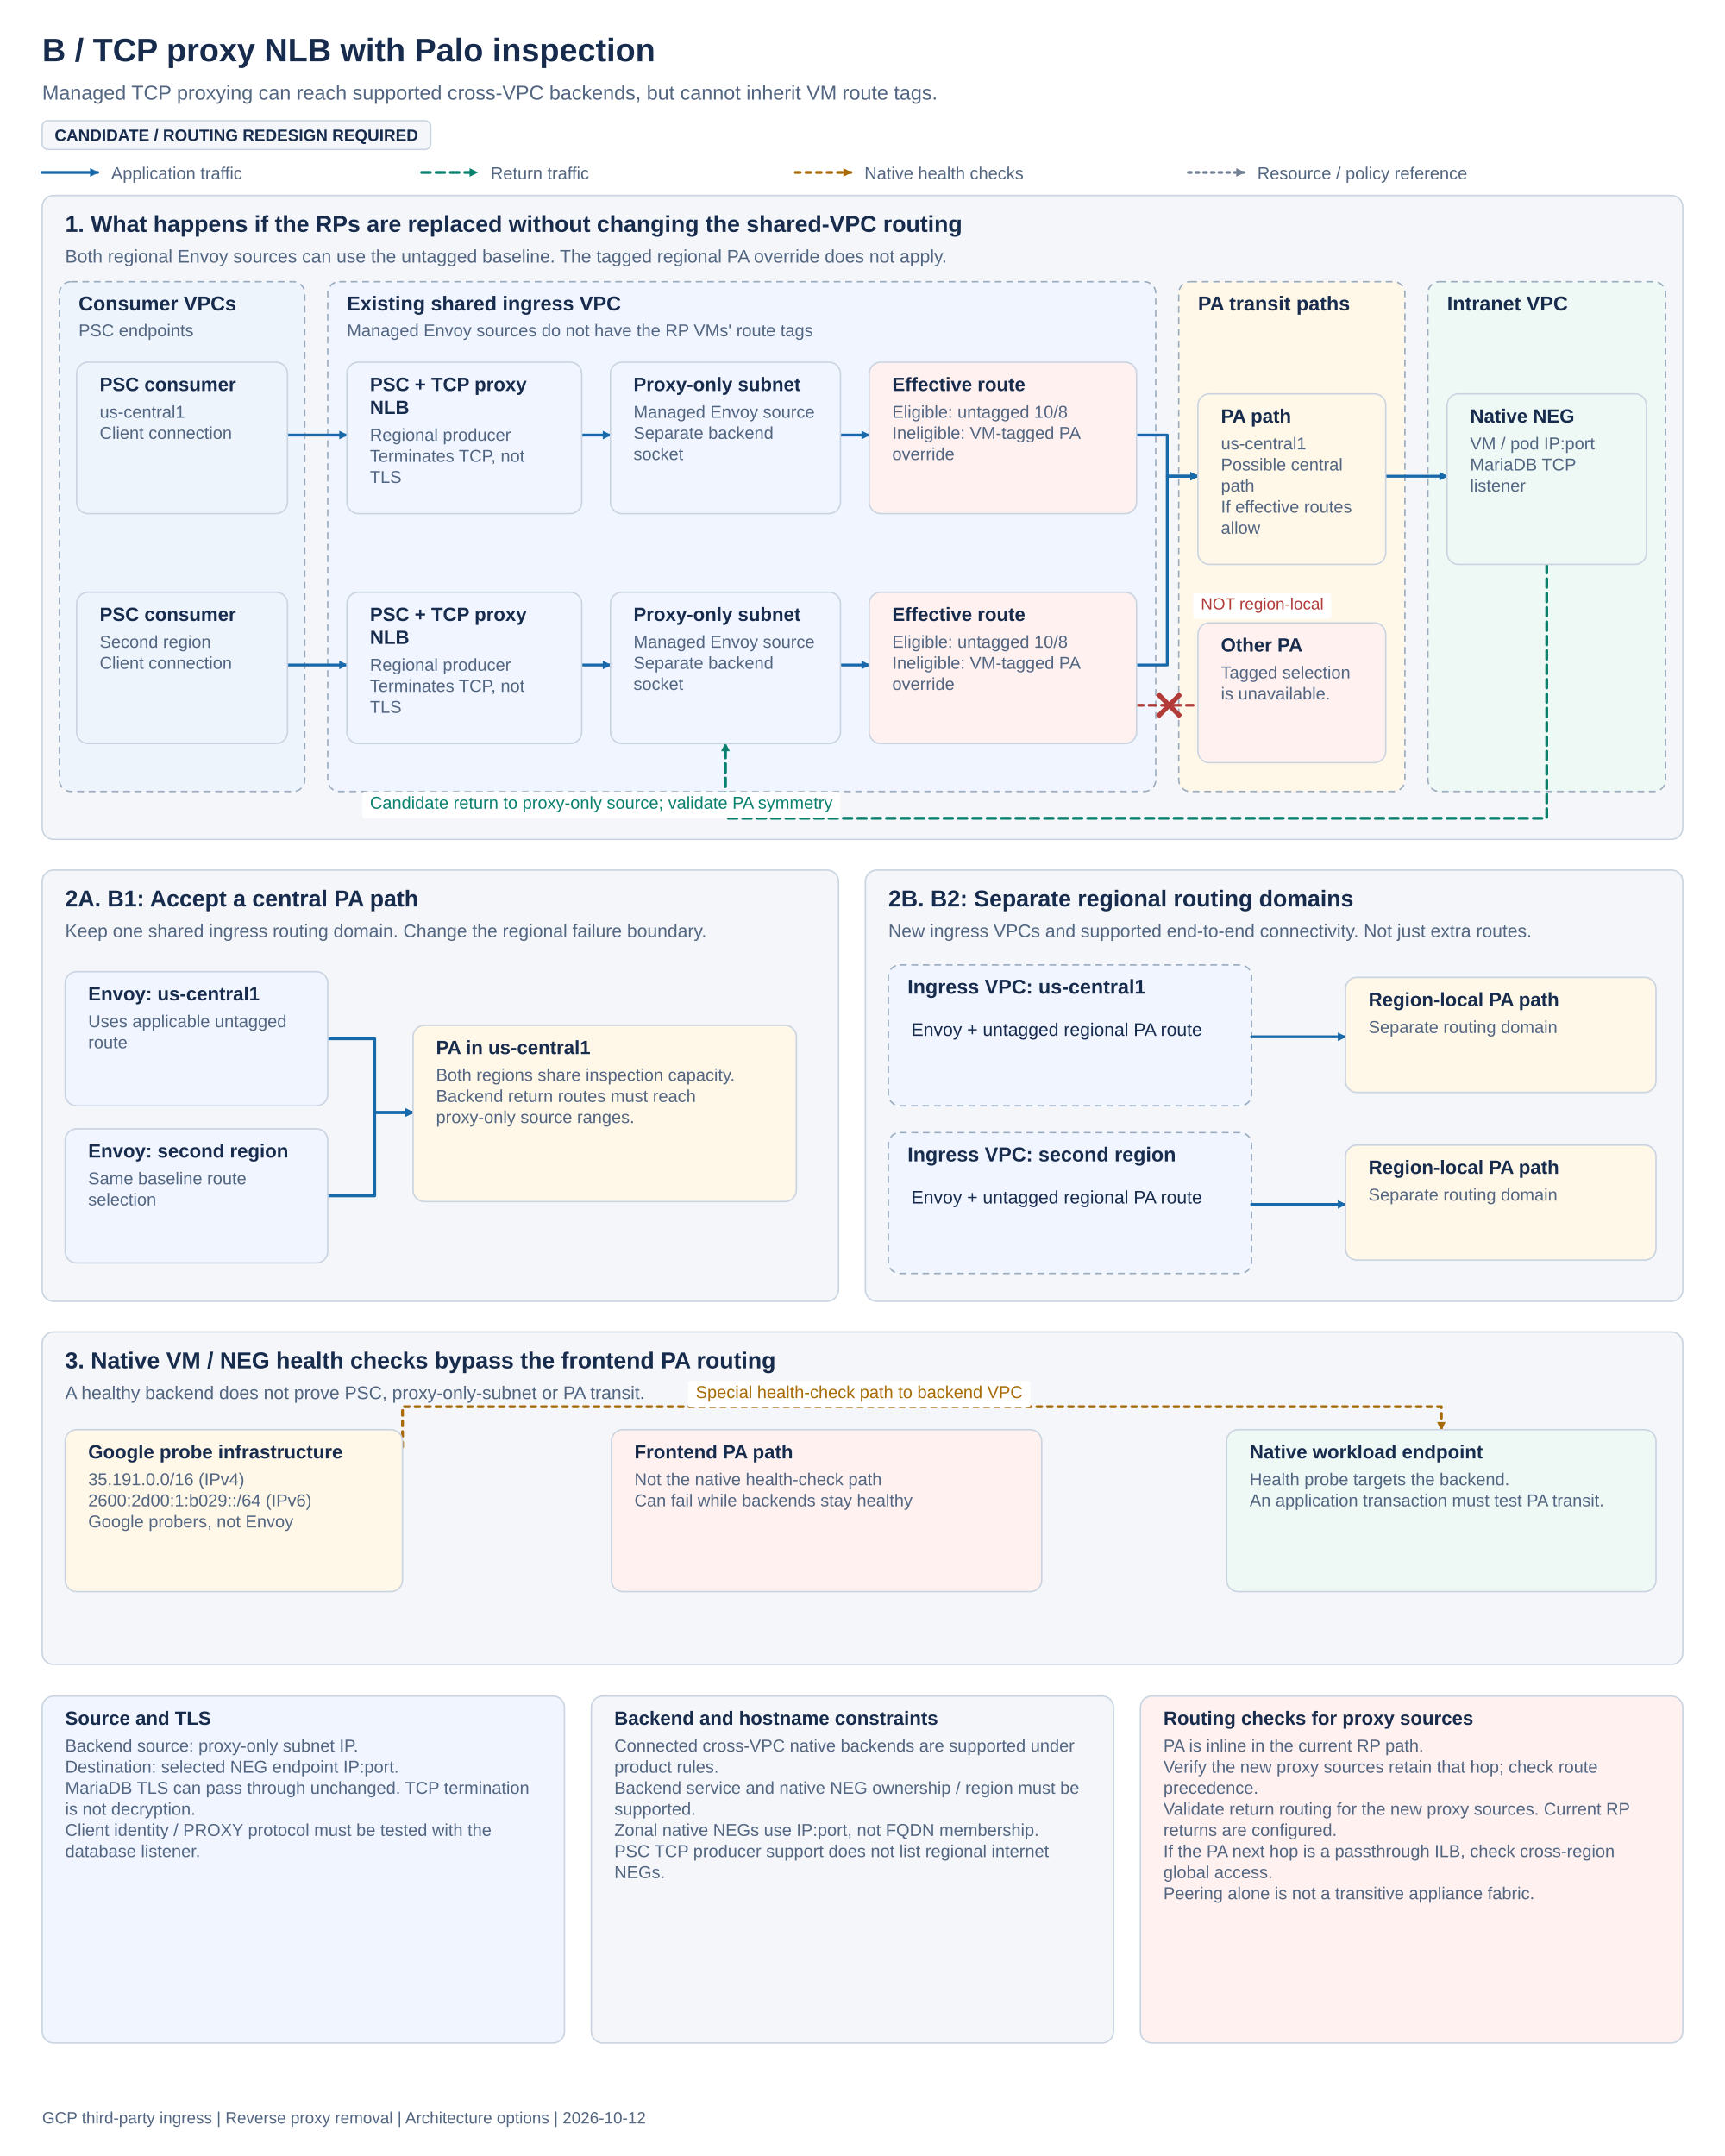
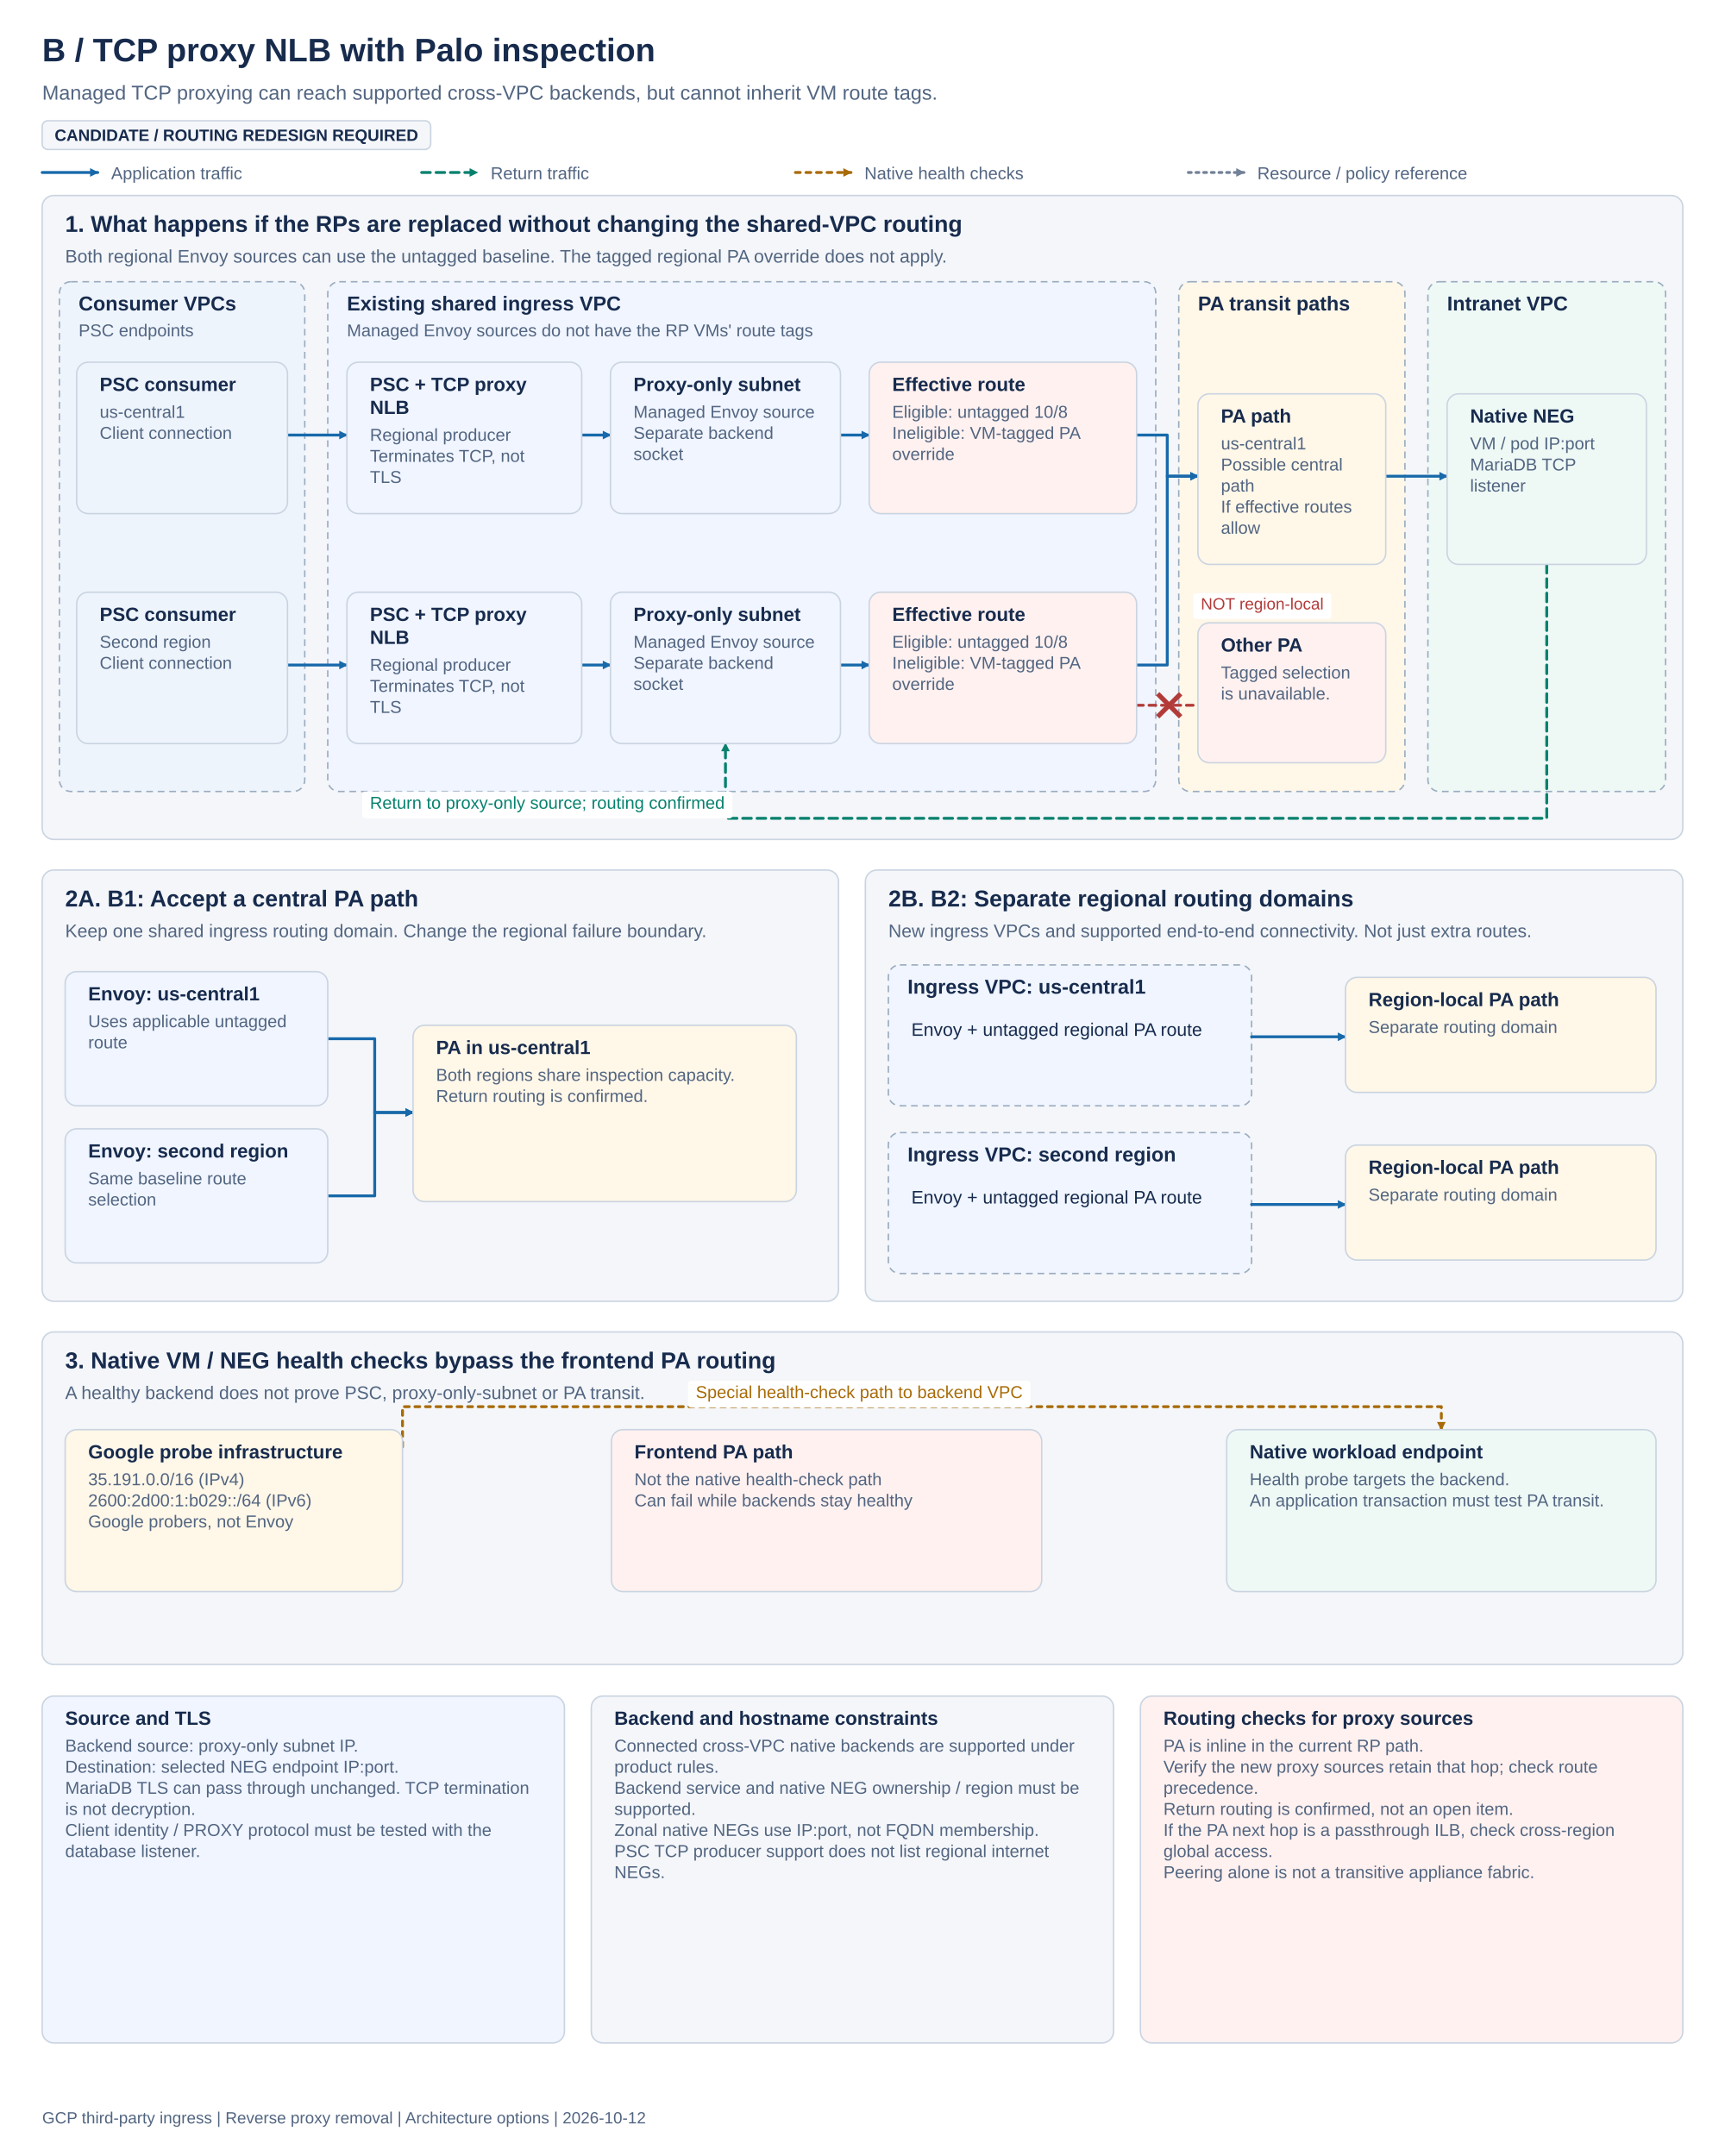
<svg xmlns="http://www.w3.org/2000/svg" width="1800" height="2250" viewBox="0 0 1800 2250" role="img" aria-labelledby="title desc">
  <defs>
    <marker id="ink" markerWidth="9" markerHeight="9" refX="8" refY="4.5" orient="auto" markerUnits="userSpaceOnUse">
      <path d="M 0,0 L 9,4.5 L 0,9 Z" fill="#172b4d" />
    </marker>
    <marker id="ink-start" markerWidth="9" markerHeight="9" refX="1" refY="4.5" orient="auto" markerUnits="userSpaceOnUse">
      <path d="M 9,0 L 0,4.5 L 9,9 Z" fill="#172b4d" />
    </marker>
    <marker id="muted" markerWidth="9" markerHeight="9" refX="8" refY="4.5" orient="auto" markerUnits="userSpaceOnUse">
      <path d="M 0,0 L 9,4.5 L 0,9 Z" fill="#526581" />
    </marker>
    <marker id="muted-start" markerWidth="9" markerHeight="9" refX="1" refY="4.5" orient="auto" markerUnits="userSpaceOnUse">
      <path d="M 9,0 L 0,4.5 L 9,9 Z" fill="#526581" />
    </marker>
    <marker id="data" markerWidth="9" markerHeight="9" refX="8" refY="4.5" orient="auto" markerUnits="userSpaceOnUse">
      <path d="M 0,0 L 9,4.5 L 0,9 Z" fill="#1769aa" />
    </marker>
    <marker id="data-start" markerWidth="9" markerHeight="9" refX="1" refY="4.5" orient="auto" markerUnits="userSpaceOnUse">
      <path d="M 9,0 L 0,4.5 L 9,9 Z" fill="#1769aa" />
    </marker>
    <marker id="return" markerWidth="9" markerHeight="9" refX="8" refY="4.5" orient="auto" markerUnits="userSpaceOnUse">
      <path d="M 0,0 L 9,4.5 L 0,9 Z" fill="#07816e" />
    </marker>
    <marker id="return-start" markerWidth="9" markerHeight="9" refX="1" refY="4.5" orient="auto" markerUnits="userSpaceOnUse">
      <path d="M 9,0 L 0,4.5 L 9,9 Z" fill="#07816e" />
    </marker>
    <marker id="health" markerWidth="9" markerHeight="9" refX="8" refY="4.5" orient="auto" markerUnits="userSpaceOnUse">
      <path d="M 0,0 L 9,4.5 L 0,9 Z" fill="#a86b08" />
    </marker>
    <marker id="health-start" markerWidth="9" markerHeight="9" refX="1" refY="4.5" orient="auto" markerUnits="userSpaceOnUse">
      <path d="M 9,0 L 0,4.5 L 9,9 Z" fill="#a86b08" />
    </marker>
    <marker id="inspect" markerWidth="9" markerHeight="9" refX="8" refY="4.5" orient="auto" markerUnits="userSpaceOnUse">
      <path d="M 0,0 L 9,4.5 L 0,9 Z" fill="#7454b1" />
    </marker>
    <marker id="inspect-start" markerWidth="9" markerHeight="9" refX="1" refY="4.5" orient="auto" markerUnits="userSpaceOnUse">
      <path d="M 9,0 L 0,4.5 L 9,9 Z" fill="#7454b1" />
    </marker>
    <marker id="risk" markerWidth="9" markerHeight="9" refX="8" refY="4.5" orient="auto" markerUnits="userSpaceOnUse">
      <path d="M 0,0 L 9,4.5 L 0,9 Z" fill="#b23b39" />
    </marker>
    <marker id="risk-start" markerWidth="9" markerHeight="9" refX="1" refY="4.5" orient="auto" markerUnits="userSpaceOnUse">
      <path d="M 9,0 L 0,4.5 L 9,9 Z" fill="#b23b39" />
    </marker>
    <marker id="control" markerWidth="9" markerHeight="9" refX="8" refY="4.5" orient="auto" markerUnits="userSpaceOnUse">
      <path d="M 0,0 L 9,4.5 L 0,9 Z" fill="#738197" />
    </marker>
    <marker id="control-start" markerWidth="9" markerHeight="9" refX="1" refY="4.5" orient="auto" markerUnits="userSpaceOnUse">
      <path d="M 9,0 L 0,4.5 L 9,9 Z" fill="#738197" />
    </marker>
  </defs>
  <rect width="1800" height="2250" fill="#ffffff" />
  <g font-family="Liberation Sans, Arial, sans-serif">
    <rect x="44" y="204" width="1712" height="672" rx="12" fill="#f4f6f9" stroke="#cad4e1" stroke-width="1.5" />
    <rect x="62" y="294" width="256" height="532" rx="12" fill="#eef4fc" stroke="#9bacbf" stroke-width="1.5" stroke-dasharray="7 5" />
    <rect x="342" y="294" width="864" height="532" rx="12" fill="#f0f5ff" stroke="#9bacbf" stroke-width="1.5" stroke-dasharray="7 5" />
    <rect x="1230" y="294" width="236" height="532" rx="12" fill="#fff7e8" stroke="#9bacbf" stroke-width="1.5" stroke-dasharray="7 5" />
    <rect x="1490" y="294" width="248" height="532" rx="12" fill="#eef8f5" stroke="#9bacbf" stroke-width="1.5" stroke-dasharray="7 5" />
    <rect x="44" y="908" width="831" height="450" rx="12" fill="#f4f6f9" stroke="#cad4e1" stroke-width="1.5" />
    <rect x="903" y="908" width="853" height="450" rx="12" fill="#f4f6f9" stroke="#cad4e1" stroke-width="1.5" />
    <rect x="927" y="1007" width="379" height="147" rx="12" fill="#f0f5ff" stroke="#9bacbf" stroke-width="1.5" stroke-dasharray="7 5" />
    <rect x="927" y="1182" width="379" height="147" rx="12" fill="#f0f5ff" stroke="#9bacbf" stroke-width="1.5" stroke-dasharray="7 5" />
    <rect x="44" y="1390" width="1712" height="347" rx="12" fill="#f4f6f9" stroke="#cad4e1" stroke-width="1.5" />
    <path d="M 44,180 L 102,180" fill="none" stroke="#1769aa" stroke-width="3" stroke-linejoin="round" stroke-linecap="round" marker-end="url(#data)" />
    <path d="M 440,180 L 498,180" fill="none" stroke="#07816e" stroke-width="3" stroke-linejoin="round" stroke-linecap="round" stroke-dasharray="9 6" marker-end="url(#return)" />
    <path d="M 830,180 L 888,180" fill="none" stroke="#a86b08" stroke-width="3" stroke-linejoin="round" stroke-linecap="round" stroke-dasharray="5 6" marker-end="url(#health)" />
    <path d="M 1240,180 L 1298,180" fill="none" stroke="#738197" stroke-width="3" stroke-linejoin="round" stroke-linecap="round" stroke-dasharray="3 5" marker-end="url(#control)" />
    <path d="M 300,454 L 362,454" fill="none" stroke="#1769aa" stroke-width="3" stroke-linejoin="round" stroke-linecap="round" marker-end="url(#data)" />
    <path d="M 607,454 L 637,454" fill="none" stroke="#1769aa" stroke-width="3" stroke-linejoin="round" stroke-linecap="round" marker-end="url(#data)" />
    <path d="M 877,454 L 907,454" fill="none" stroke="#1769aa" stroke-width="3" stroke-linejoin="round" stroke-linecap="round" marker-end="url(#data)" />
    <path d="M 1186,454 L 1218,454 L 1218,497 L 1250,497" fill="none" stroke="#1769aa" stroke-width="3" stroke-linejoin="round" stroke-linecap="round" marker-end="url(#data)" />
    <path d="M 300,694 L 362,694" fill="none" stroke="#1769aa" stroke-width="3" stroke-linejoin="round" stroke-linecap="round" marker-end="url(#data)" />
    <path d="M 607,694 L 637,694" fill="none" stroke="#1769aa" stroke-width="3" stroke-linejoin="round" stroke-linecap="round" marker-end="url(#data)" />
    <path d="M 877,694 L 907,694" fill="none" stroke="#1769aa" stroke-width="3" stroke-linejoin="round" stroke-linecap="round" marker-end="url(#data)" />
    <path d="M 1186,694 L 1218,694 L 1218,497 L 1250,497" fill="none" stroke="#1769aa" stroke-width="3" stroke-linejoin="round" stroke-linecap="round" marker-end="url(#data)" />
    <path d="M 1446,497 L 1510,497" fill="none" stroke="#1769aa" stroke-width="3" stroke-linejoin="round" stroke-linecap="round" marker-end="url(#data)" />
    <path d="M 1186,736 L 1250,736" fill="none" stroke="#b23b39" stroke-width="3" stroke-linejoin="round" stroke-linecap="round" stroke-dasharray="7 6" />
    <path d="M 1614,589 L 1614,854 L 757,854 L 757,776" fill="none" stroke="#07816e" stroke-width="3" stroke-linejoin="round" stroke-linecap="round" stroke-dasharray="9 6" marker-end="url(#return)" />
    <path d="M 342,1084 L 391,1084 L 391,1161 L 431,1161" fill="none" stroke="#1769aa" stroke-width="3" stroke-linejoin="round" stroke-linecap="round" marker-end="url(#data)" />
    <path d="M 342,1248 L 391,1248 L 391,1161 L 431,1161" fill="none" stroke="#1769aa" stroke-width="3" stroke-linejoin="round" stroke-linecap="round" marker-end="url(#data)" />
    <path d="M 1306,1082 L 1404,1082" fill="none" stroke="#1769aa" stroke-width="3" stroke-linejoin="round" stroke-linecap="round" marker-end="url(#data)" />
    <path d="M 1306,1257 L 1404,1257" fill="none" stroke="#1769aa" stroke-width="3" stroke-linejoin="round" stroke-linecap="round" marker-end="url(#data)" />
    <path d="M 420,1510 L 420,1468 L 1504,1468 L 1504,1492" fill="none" stroke="#a86b08" stroke-width="3" stroke-linejoin="round" stroke-linecap="round" stroke-dasharray="5 6" marker-end="url(#health)" />
    <text x="68" y="242" font-size="24" font-weight="700" fill="#172b4d">1. What happens if the RPs are replaced without changing the shared-VPC routing</text>
    <text x="68" y="274" font-size="19" font-weight="400" fill="#526581">Both regional Envoy sources can use the untagged baseline. The tagged regional PA override does not apply.</text>
    <text x="82" y="324" font-size="21" font-weight="700" fill="#172b4d">Consumer VPCs</text>
    <text x="82" y="351" font-size="18" font-weight="400" fill="#526581">PSC endpoints</text>
    <text x="362" y="324" font-size="21" font-weight="700" fill="#172b4d">Existing shared ingress VPC</text>
    <text x="362" y="351" font-size="18" font-weight="400" fill="#526581">Managed Envoy sources do not have the RP VMs' route tags</text>
    <text x="1250" y="324" font-size="21" font-weight="700" fill="#172b4d">PA transit paths</text>
    <text x="1510" y="324" font-size="21" font-weight="700" fill="#172b4d">Intranet VPC</text>
    <rect x="80" y="378" width="220" height="158" rx="12" fill="#eef4fc" stroke="#cad4e1" stroke-width="1.5" />
    <text x="104" y="408" font-size="20" font-weight="700" fill="#172b4d">PSC consumer</text>
    <text x="104" y="436" font-size="18" font-weight="400" fill="#526581">us-central1</text>
    <text x="104" y="458" font-size="18" font-weight="400" fill="#526581">Client connection</text>
    <rect x="362" y="378" width="245" height="158" rx="12" fill="#f0f5ff" stroke="#cad4e1" stroke-width="1.5" />
    <text x="386" y="408" font-size="20" font-weight="700" fill="#172b4d">PSC + TCP proxy</text>
    <text x="386" y="432" font-size="20" font-weight="700" fill="#172b4d">NLB</text>
    <text x="386" y="460" font-size="18" font-weight="400" fill="#526581">Regional producer</text>
    <text x="386" y="482" font-size="18" font-weight="400" fill="#526581">Terminates TCP, not</text>
    <text x="386" y="504" font-size="18" font-weight="400" fill="#526581">TLS</text>
    <rect x="637" y="378" width="240" height="158" rx="12" fill="#f0f5ff" stroke="#cad4e1" stroke-width="1.5" />
    <text x="661" y="408" font-size="20" font-weight="700" fill="#172b4d">Proxy-only subnet</text>
    <text x="661" y="436" font-size="18" font-weight="400" fill="#526581">Managed Envoy source</text>
    <text x="661" y="458" font-size="18" font-weight="400" fill="#526581">Separate backend</text>
    <text x="661" y="480" font-size="18" font-weight="400" fill="#526581">socket</text>
    <rect x="907" y="378" width="279" height="158" rx="12" fill="#fff1ef" stroke="#cad4e1" stroke-width="1.5" />
    <text x="931" y="408" font-size="20" font-weight="700" fill="#172b4d">Effective route</text>
    <text x="931" y="436" font-size="18" font-weight="400" fill="#526581">Eligible: untagged 10/8</text>
    <text x="931" y="458" font-size="18" font-weight="400" fill="#526581">Ineligible: VM-tagged PA</text>
    <text x="931" y="480" font-size="18" font-weight="400" fill="#526581">override</text>
    <rect x="80" y="618" width="220" height="158" rx="12" fill="#eef4fc" stroke="#cad4e1" stroke-width="1.5" />
    <text x="104" y="648" font-size="20" font-weight="700" fill="#172b4d">PSC consumer</text>
    <text x="104" y="676" font-size="18" font-weight="400" fill="#526581">Second region</text>
    <text x="104" y="698" font-size="18" font-weight="400" fill="#526581">Client connection</text>
    <rect x="362" y="618" width="245" height="158" rx="12" fill="#f0f5ff" stroke="#cad4e1" stroke-width="1.5" />
    <text x="386" y="648" font-size="20" font-weight="700" fill="#172b4d">PSC + TCP proxy</text>
    <text x="386" y="672" font-size="20" font-weight="700" fill="#172b4d">NLB</text>
    <text x="386" y="700" font-size="18" font-weight="400" fill="#526581">Regional producer</text>
    <text x="386" y="722" font-size="18" font-weight="400" fill="#526581">Terminates TCP, not</text>
    <text x="386" y="744" font-size="18" font-weight="400" fill="#526581">TLS</text>
    <rect x="637" y="618" width="240" height="158" rx="12" fill="#f0f5ff" stroke="#cad4e1" stroke-width="1.5" />
    <text x="661" y="648" font-size="20" font-weight="700" fill="#172b4d">Proxy-only subnet</text>
    <text x="661" y="676" font-size="18" font-weight="400" fill="#526581">Managed Envoy source</text>
    <text x="661" y="698" font-size="18" font-weight="400" fill="#526581">Separate backend</text>
    <text x="661" y="720" font-size="18" font-weight="400" fill="#526581">socket</text>
    <rect x="907" y="618" width="279" height="158" rx="12" fill="#fff1ef" stroke="#cad4e1" stroke-width="1.5" />
    <text x="931" y="648" font-size="20" font-weight="700" fill="#172b4d">Effective route</text>
    <text x="931" y="676" font-size="18" font-weight="400" fill="#526581">Eligible: untagged 10/8</text>
    <text x="931" y="698" font-size="18" font-weight="400" fill="#526581">Ineligible: VM-tagged PA</text>
    <text x="931" y="720" font-size="18" font-weight="400" fill="#526581">override</text>
    <rect x="1250" y="411" width="196" height="178" rx="12" fill="#fff7e8" stroke="#cad4e1" stroke-width="1.5" />
    <text x="1274" y="441" font-size="20" font-weight="700" fill="#172b4d">PA path</text>
    <text x="1274" y="469" font-size="18" font-weight="400" fill="#526581">us-central1</text>
    <text x="1274" y="491" font-size="18" font-weight="400" fill="#526581">Possible central</text>
    <text x="1274" y="513" font-size="18" font-weight="400" fill="#526581">path</text>
    <text x="1274" y="535" font-size="18" font-weight="400" fill="#526581">If effective routes</text>
    <text x="1274" y="557" font-size="18" font-weight="400" fill="#526581">allow</text>
    <rect x="1510" y="411" width="208" height="178" rx="12" fill="#eef8f5" stroke="#cad4e1" stroke-width="1.5" />
    <text x="1534" y="441" font-size="20" font-weight="700" fill="#172b4d">Native NEG</text>
    <text x="1534" y="469" font-size="18" font-weight="400" fill="#526581">VM / pod IP:port</text>
    <text x="1534" y="491" font-size="18" font-weight="400" fill="#526581">MariaDB TCP</text>
    <text x="1534" y="513" font-size="18" font-weight="400" fill="#526581">listener</text>
    <rect x="1250" y="650" width="196" height="146" rx="12" fill="#fff1ef" stroke="#cad4e1" stroke-width="1.5" />
    <text x="1274" y="680" font-size="20" font-weight="700" fill="#172b4d">Other PA</text>
    <text x="1274" y="708" font-size="18" font-weight="400" fill="#526581">Tagged selection</text>
    <text x="1274" y="730" font-size="18" font-weight="400" fill="#526581">is unavailable.</text>
    <text x="68" y="946" font-size="24" font-weight="700" fill="#172b4d">2A. B1: Accept a central PA path</text>
    <text x="68" y="978" font-size="19" font-weight="400" fill="#526581">Keep one shared ingress routing domain. Change the regional failure boundary.</text>
    <rect x="68" y="1014" width="274" height="140" rx="12" fill="#f0f5ff" stroke="#cad4e1" stroke-width="1.5" />
    <text x="92" y="1044" font-size="20" font-weight="700" fill="#172b4d">Envoy: us-central1</text>
    <text x="92" y="1072" font-size="18" font-weight="400" fill="#526581">Uses applicable untagged</text>
    <text x="92" y="1094" font-size="18" font-weight="400" fill="#526581">route</text>
    <rect x="68" y="1178" width="274" height="140" rx="12" fill="#f0f5ff" stroke="#cad4e1" stroke-width="1.5" />
    <text x="92" y="1208" font-size="20" font-weight="700" fill="#172b4d">Envoy: second region</text>
    <text x="92" y="1236" font-size="18" font-weight="400" fill="#526581">Same baseline route</text>
    <text x="92" y="1258" font-size="18" font-weight="400" fill="#526581">selection</text>
    <rect x="431" y="1070" width="400" height="184" rx="12" fill="#fff7e8" stroke="#cad4e1" stroke-width="1.5" />
    <text x="455" y="1100" font-size="20" font-weight="700" fill="#172b4d">PA in us-central1</text>
    <text x="455" y="1128" font-size="18" font-weight="400" fill="#526581">Both regions share inspection capacity.</text>
-     <text x="455" y="1150" font-size="18" font-weight="400" fill="#526581">Backend return routes must reach</text>
-     <text x="455" y="1172" font-size="18" font-weight="400" fill="#526581">proxy-only source ranges.</text>
+     <text x="455" y="1150" font-size="18" font-weight="400" fill="#526581">Return routing is confirmed.</text>
    <text x="927" y="946" font-size="24" font-weight="700" fill="#172b4d">2B. B2: Separate regional routing domains</text>
    <text x="927" y="978" font-size="19" font-weight="400" fill="#526581">New ingress VPCs and supported end-to-end connectivity. Not just extra routes.</text>
    <text x="947" y="1037" font-size="21" font-weight="700" fill="#172b4d">Ingress VPC: us-central1</text>
    <text x="951" y="1081" font-size="19" font-weight="400" fill="#172b4d">Envoy + untagged regional PA route</text>
    <rect x="1404" y="1020" width="324" height="120" rx="12" fill="#fff7e8" stroke="#cad4e1" stroke-width="1.5" />
    <text x="1428" y="1050" font-size="20" font-weight="700" fill="#172b4d">Region-local PA path</text>
    <text x="1428" y="1078" font-size="18" font-weight="400" fill="#526581">Separate routing domain</text>
    <text x="947" y="1212" font-size="21" font-weight="700" fill="#172b4d">Ingress VPC: second region</text>
    <text x="951" y="1256" font-size="19" font-weight="400" fill="#172b4d">Envoy + untagged regional PA route</text>
    <rect x="1404" y="1195" width="324" height="120" rx="12" fill="#fff7e8" stroke="#cad4e1" stroke-width="1.5" />
    <text x="1428" y="1225" font-size="20" font-weight="700" fill="#172b4d">Region-local PA path</text>
    <text x="1428" y="1253" font-size="18" font-weight="400" fill="#526581">Separate routing domain</text>
    <text x="68" y="1428" font-size="24" font-weight="700" fill="#172b4d">3. Native VM / NEG health checks bypass the frontend PA routing</text>
    <text x="68" y="1460" font-size="19" font-weight="400" fill="#526581">A healthy backend does not prove PSC, proxy-only-subnet or PA transit.</text>
    <rect x="68" y="1492" width="352" height="169" rx="12" fill="#fff7e8" stroke="#cad4e1" stroke-width="1.5" />
    <text x="92" y="1522" font-size="20" font-weight="700" fill="#172b4d">Google probe infrastructure</text>
    <text x="92" y="1550" font-size="18" font-weight="400" fill="#526581">35.191.0.0/16 (IPv4)</text>
    <text x="92" y="1572" font-size="18" font-weight="400" fill="#526581">2600:2d00:1:b029::/64 (IPv6)</text>
    <text x="92" y="1594" font-size="18" font-weight="400" fill="#526581">Google probers, not Envoy</text>
    <rect x="638" y="1492" width="449" height="169" rx="12" fill="#fff1ef" stroke="#cad4e1" stroke-width="1.5" />
    <text x="662" y="1522" font-size="20" font-weight="700" fill="#172b4d">Frontend PA path</text>
    <text x="662" y="1550" font-size="18" font-weight="400" fill="#526581">Not the native health-check path</text>
    <text x="662" y="1572" font-size="18" font-weight="400" fill="#526581">Can fail while backends stay healthy</text>
    <rect x="1280" y="1492" width="448" height="169" rx="12" fill="#eef8f5" stroke="#cad4e1" stroke-width="1.5" />
    <text x="1304" y="1522" font-size="20" font-weight="700" fill="#172b4d">Native workload endpoint</text>
    <text x="1304" y="1550" font-size="18" font-weight="400" fill="#526581">Health probe targets the backend.</text>
    <text x="1304" y="1572" font-size="18" font-weight="400" fill="#526581">An application transaction must test PA transit.</text>
    <rect x="44" y="1770" width="545" height="362" rx="12" fill="#f0f5ff" stroke="#cad4e1" stroke-width="1.5" />
    <text x="68" y="1800" font-size="20" font-weight="700" fill="#172b4d">Source and TLS</text>
    <text x="68" y="1828" font-size="18" font-weight="400" fill="#526581">Backend source: proxy-only subnet IP.</text>
    <text x="68" y="1850" font-size="18" font-weight="400" fill="#526581">Destination: selected NEG endpoint IP:port.</text>
    <text x="68" y="1872" font-size="18" font-weight="400" fill="#526581">MariaDB TLS can pass through unchanged. TCP termination</text>
    <text x="68" y="1894" font-size="18" font-weight="400" fill="#526581">is not decryption.</text>
    <text x="68" y="1916" font-size="18" font-weight="400" fill="#526581">Client identity / PROXY protocol must be tested with the</text>
    <text x="68" y="1938" font-size="18" font-weight="400" fill="#526581">database listener.</text>
    <rect x="617" y="1770" width="545" height="362" rx="12" fill="#f4f6f9" stroke="#cad4e1" stroke-width="1.5" />
    <text x="641" y="1800" font-size="20" font-weight="700" fill="#172b4d">Backend and hostname constraints</text>
    <text x="641" y="1828" font-size="18" font-weight="400" fill="#526581">Connected cross-VPC native backends are supported under</text>
    <text x="641" y="1850" font-size="18" font-weight="400" fill="#526581">product rules.</text>
    <text x="641" y="1872" font-size="18" font-weight="400" fill="#526581">Backend service and native NEG ownership / region must be</text>
    <text x="641" y="1894" font-size="18" font-weight="400" fill="#526581">supported.</text>
    <text x="641" y="1916" font-size="18" font-weight="400" fill="#526581">Zonal native NEGs use IP:port, not FQDN membership.</text>
    <text x="641" y="1938" font-size="18" font-weight="400" fill="#526581">PSC TCP producer support does not list regional internet</text>
    <text x="641" y="1960" font-size="18" font-weight="400" fill="#526581">NEGs.</text>
    <rect x="1190" y="1770" width="566" height="362" rx="12" fill="#fff1ef" stroke="#cad4e1" stroke-width="1.5" />
    <text x="1214" y="1800" font-size="20" font-weight="700" fill="#172b4d">Routing checks for proxy sources</text>
    <text x="1214" y="1828" font-size="18" font-weight="400" fill="#526581">PA is inline in the current RP path.</text>
    <text x="1214" y="1850" font-size="18" font-weight="400" fill="#526581">Verify the new proxy sources retain that hop; check route</text>
    <text x="1214" y="1872" font-size="18" font-weight="400" fill="#526581">precedence.</text>
-     <text x="1214" y="1894" font-size="18" font-weight="400" fill="#526581">Validate return routing for the new proxy sources. Current RP</text>
-     <text x="1214" y="1916" font-size="18" font-weight="400" fill="#526581">returns are configured.</text>
-     <text x="1214" y="1938" font-size="18" font-weight="400" fill="#526581">If the PA next hop is a passthrough ILB, check cross-region</text>
-     <text x="1214" y="1960" font-size="18" font-weight="400" fill="#526581">global access.</text>
-     <text x="1214" y="1982" font-size="18" font-weight="400" fill="#526581">Peering alone is not a transitive appliance fabric.</text>
+     <text x="1214" y="1894" font-size="18" font-weight="400" fill="#526581">Return routing is confirmed, not an open item.</text>
+     <text x="1214" y="1916" font-size="18" font-weight="400" fill="#526581">If the PA next hop is a passthrough ILB, check cross-region</text>
+     <text x="1214" y="1938" font-size="18" font-weight="400" fill="#526581">global access.</text>
+     <text x="1214" y="1960" font-size="18" font-weight="400" fill="#526581">Peering alone is not a transitive appliance fabric.</text>
    <text x="44" y="2216" font-size="17" font-weight="400" fill="#526581">GCP third-party ingress | Reverse proxy removal | Architecture options | 2026-10-12</text>
    <text x="44" y="64" font-size="34" font-weight="700" fill="#172b4d">B / TCP proxy NLB with Palo inspection</text>
    <text x="44" y="104" font-size="21" font-weight="400" fill="#526581">Managed TCP proxying can reach supported cross-VPC backends, but cannot inherit VM route tags.</text>
    <rect x="44" y="126" width="405.422" height="30" rx="6" fill="#f4f6f9" stroke="#cad4e1" stroke-width="1.5" />
    <text x="57" y="147" font-size="17" font-weight="700" fill="#172b4d">CANDIDATE / ROUTING REDESIGN REQUIRED</text>
    <text x="116" y="187" font-size="18" font-weight="400" fill="#526581">Application traffic</text>
    <text x="512" y="187" font-size="18" font-weight="400" fill="#526581">Return traffic</text>
    <text x="902" y="187" font-size="18" font-weight="400" fill="#526581">Native health checks</text>
    <text x="1312" y="187" font-size="18" font-weight="400" fill="#526581">Resource / policy reference</text>
    <path d="M 1208,724 L 1232,748 M 1208,748 L 1232,724" fill="none" stroke="#b23b39" stroke-width="5" />
    <rect x="1245" y="619" width="144.172" height="27" rx="3" fill="#ffffff" stroke="none" stroke-width="1.5" />
    <text x="1253" y="636" font-size="17" font-weight="400" fill="#b23b39">NOT region-local</text>
-     <rect x="378" y="826" width="499.016" height="28" rx="3" fill="#ffffff" stroke="none" stroke-width="1.5" />
-     <text x="386" y="844" font-size="18" font-weight="400" fill="#07816e">Candidate return to proxy-only source; validate PA symmetry</text>
+     <rect x="378" y="826" width="386.297" height="28" rx="3" fill="#ffffff" stroke="none" stroke-width="1.5" />
+     <text x="386" y="844" font-size="18" font-weight="400" fill="#07816e">Return to proxy-only source; routing confirmed</text>
    <rect x="718" y="1441" width="357.281" height="28" rx="3" fill="#ffffff" stroke="none" stroke-width="1.5" />
    <text x="726" y="1459" font-size="18" font-weight="400" fill="#a86b08">Special health-check path to backend VPC</text>
  </g>
</svg>
